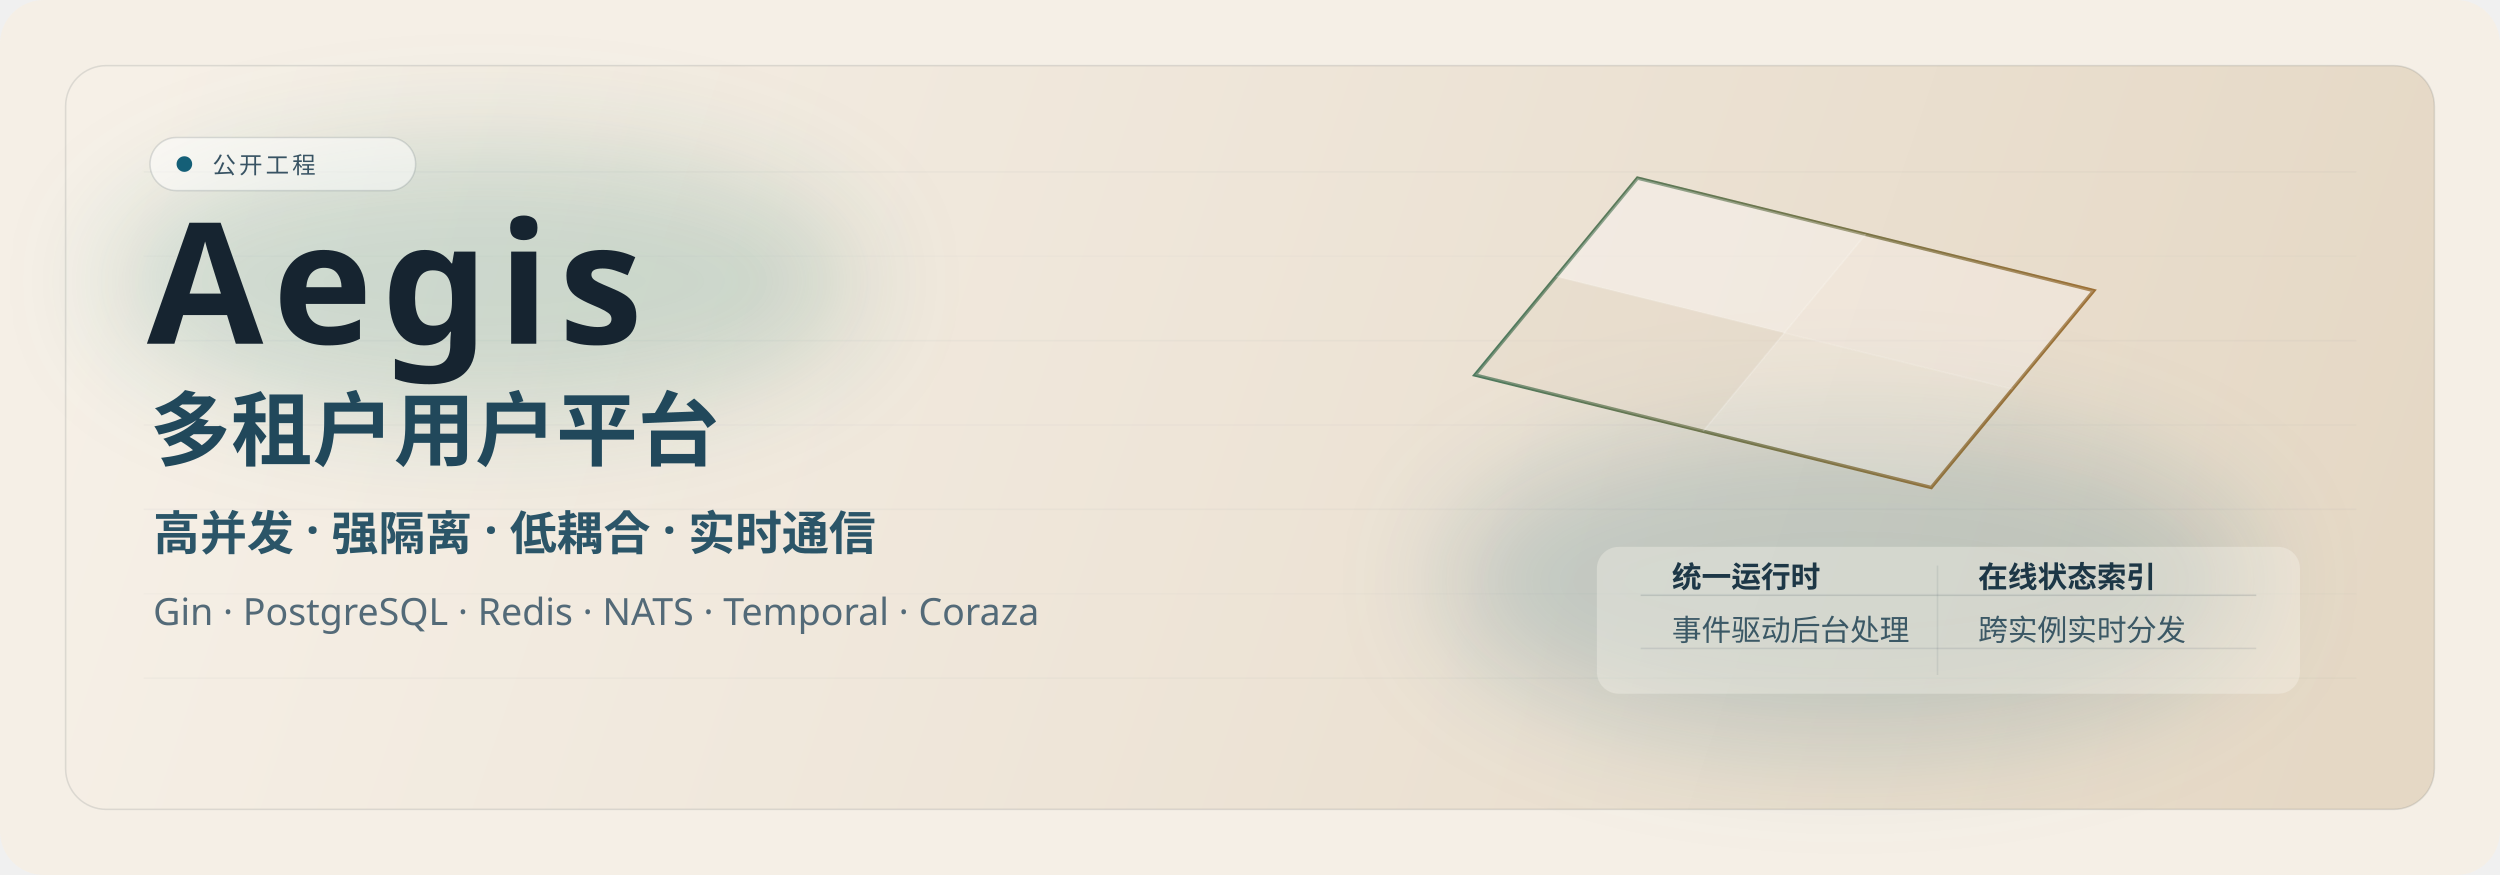
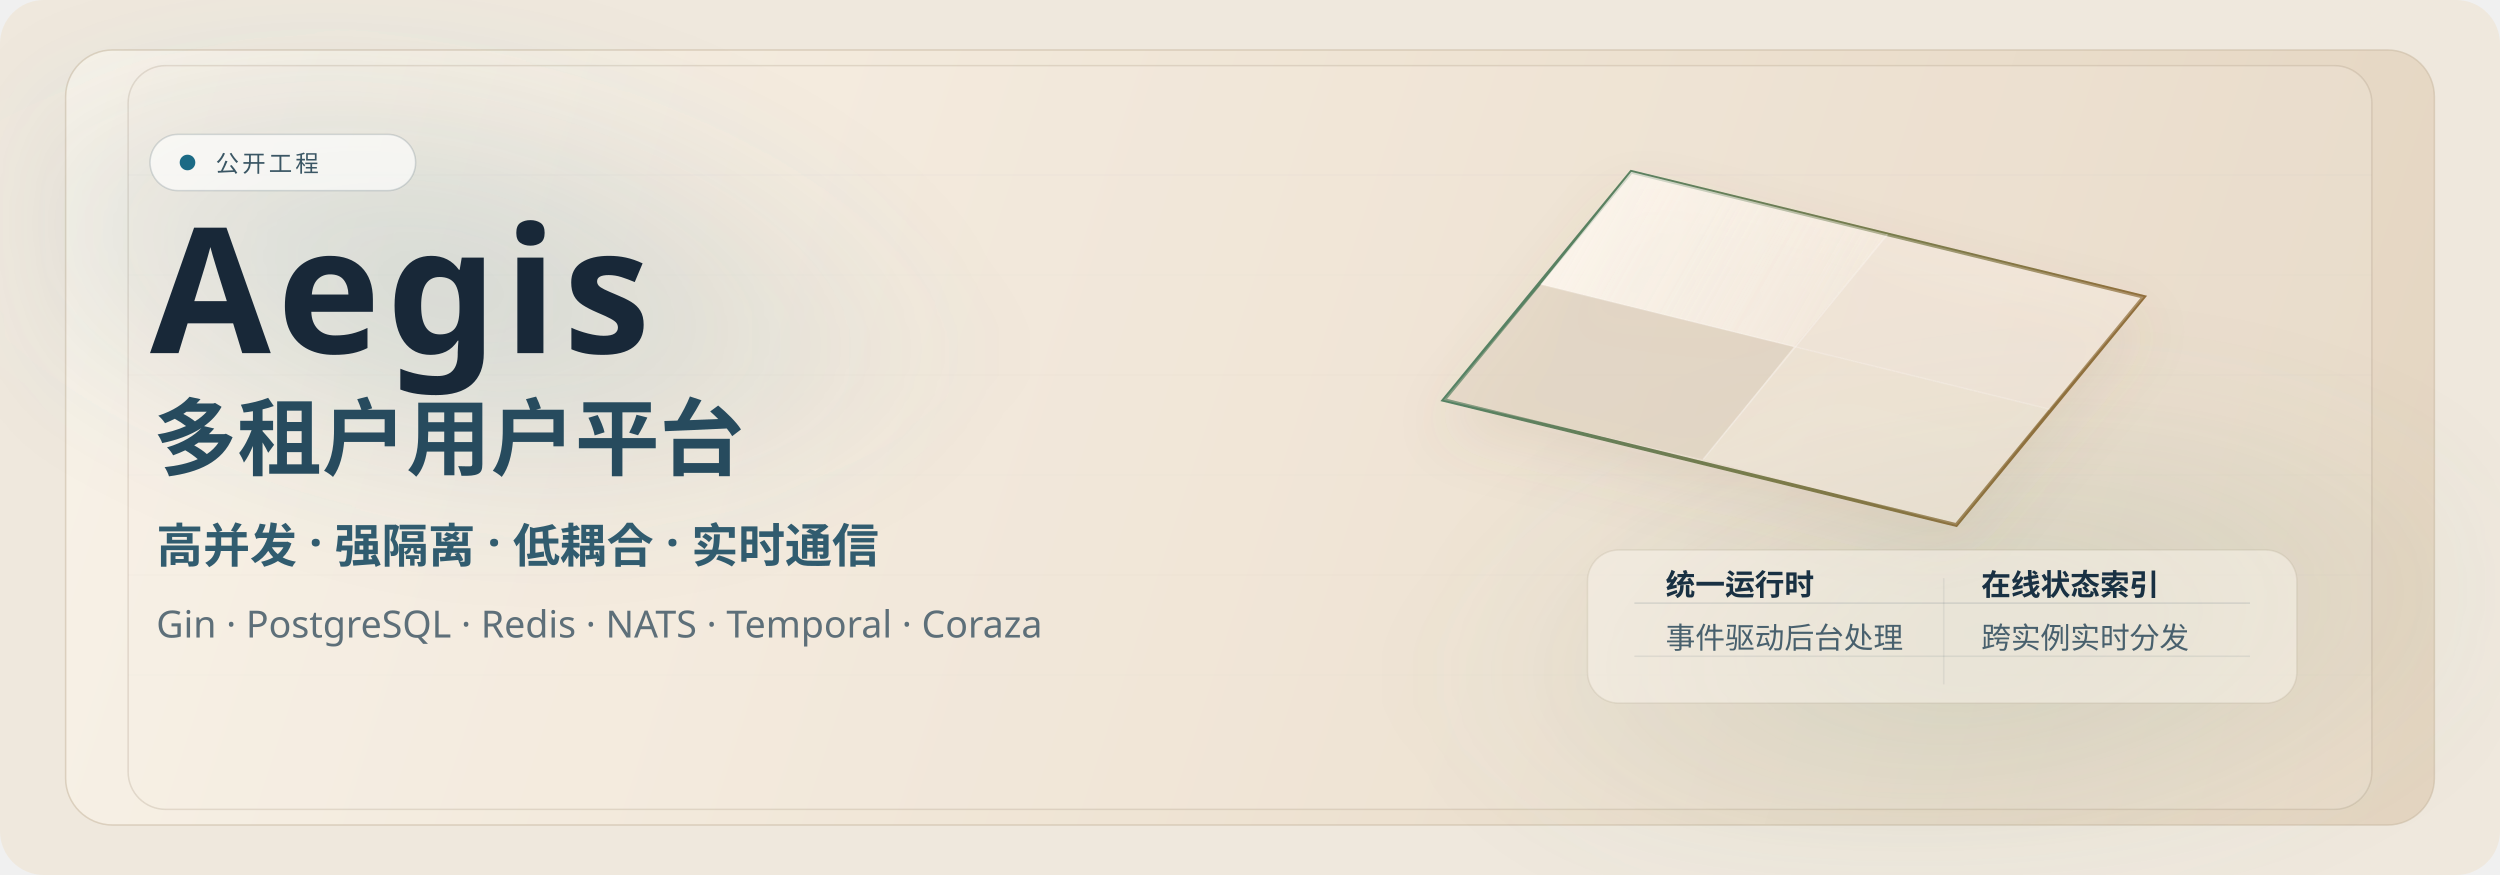
<svg xmlns="http://www.w3.org/2000/svg" width="1600" height="560" viewBox="0 0 1600 560" fill="none">
  <defs>
-     <linearGradient id="bg" x1="88" y1="44" x2="1486" y2="514" gradientUnits="userSpaceOnUse">
-       <stop stop-color="#F6F0E7" />
-       <stop offset="0.48" stop-color="#EEE5D8" />
-       <stop offset="1" stop-color="#E5D8C5" />
+     <linearGradient id="paper" x1="56" y1="38" x2="1542" y2="522" gradientUnits="userSpaceOnUse">
+       <stop stop-color="#F8F2E8" />
+       <stop offset="0.5" stop-color="#EFE4D4" />
+       <stop offset="1" stop-color="#E4D5C1" />
    </linearGradient>
-     <linearGradient id="accent" x1="150" y1="80" x2="1300" y2="460" gradientUnits="userSpaceOnUse">
-       <stop stop-color="#0F5B78" />
-       <stop offset="0.52" stop-color="#1F7A6D" />
-       <stop offset="1" stop-color="#A46A2A" />
+     <radialGradient id="washA" cx="0" cy="0" r="1" gradientUnits="userSpaceOnUse" gradientTransform="translate(282 182) rotate(12) scale(364 164)">
+       <stop stop-color="#5A8DA0" stop-opacity="0.22" />
+       <stop offset="1" stop-color="#5A8DA0" stop-opacity="0" />
+     </radialGradient>
+     <radialGradient id="washB" cx="0" cy="0" r="1" gradientUnits="userSpaceOnUse" gradientTransform="translate(1270 404) rotate(-7) scale(366 172)">
+       <stop stop-color="#7A9E84" stop-opacity="0.22" />
+       <stop offset="1" stop-color="#7A9E84" stop-opacity="0" />
+     </radialGradient>
+     <linearGradient id="accent" x1="970" y1="112" x2="1364" y2="334" gradientUnits="userSpaceOnUse">
+       <stop stop-color="#4F8368" />
+       <stop offset="0.55" stop-color="#7C7A49" />
+       <stop offset="1" stop-color="#9A6935" />
    </linearGradient>
-     <filter id="soft" x="-20%" y="-20%" width="140%" height="140%">
-       <feGaussianBlur stdDeviation="34" />
+     <linearGradient id="panelLight" x1="1008" y1="128" x2="1298" y2="292" gradientUnits="userSpaceOnUse">
+       <stop stop-color="#FFF9F1" stop-opacity="0.78" />
+       <stop offset="1" stop-color="#FFF9F1" stop-opacity="0.1" />
+     </linearGradient>
+     <filter id="soft" x="-24%" y="-24%" width="150%" height="150%">
+       <feGaussianBlur stdDeviation="32" />
+     </filter>
+     <filter id="shadow" x="-20%" y="-20%" width="150%" height="150%">
+       <feDropShadow dx="0" dy="18" stdDeviation="18" flood-color="#7D6951" flood-opacity="0.16" />
    </filter>
  </defs>
-   <rect width="1600" height="560" rx="28" fill="#F5EFE6" />
-   <rect x="42" y="42" width="1516" height="476" rx="26" fill="url(#bg)" stroke="#1B2D3A" stroke-opacity="0.12" />
-   <g opacity="0.22">
-     <path d="M92 110H1508" stroke="#173040" stroke-opacity="0.14" />
-     <path d="M92 164H1508" stroke="#173040" stroke-opacity="0.08" />
-     <path d="M92 218H1508" stroke="#173040" stroke-opacity="0.12" />
-     <path d="M92 272H1508" stroke="#173040" stroke-opacity="0.08" />
-     <path d="M92 326H1508" stroke="#173040" stroke-opacity="0.12" />
-     <path d="M92 380H1508" stroke="#173040" stroke-opacity="0.08" />
-     <path d="M92 434H1508" stroke="#173040" stroke-opacity="0.12" />
+   <rect width="1600" height="560" rx="28" fill="#EFE8DD" />
+   <rect x="42" y="32" width="1516" height="496" rx="30" fill="url(#paper)" stroke="#CAB9A2" stroke-opacity="0.56" />
+   <rect x="82" y="42" width="1436" height="476" rx="24" fill="#F5EEE4" fill-opacity="0.22" stroke="#96876E" stroke-opacity="0.22" />
+   <g opacity="0.18">
+     <path d="M82 112H1518" stroke="#355161" stroke-opacity="0.12" />
+     <path d="M82 176H1518" stroke="#355161" stroke-opacity="0.06" />
+     <path d="M82 240H1518" stroke="#355161" stroke-opacity="0.08" />
+     <path d="M82 304H1518" stroke="#355161" stroke-opacity="0.06" />
+     <path d="M82 368H1518" stroke="#355161" stroke-opacity="0.08" />
+     <path d="M82 432H1518" stroke="#355161" stroke-opacity="0.06" />
  </g>
-   <g filter="url(#soft)" opacity="0.18">
-     <ellipse cx="310" cy="180" rx="240" ry="88" fill="#1F7A6D" />
-     <ellipse cx="1184" cy="372" rx="260" ry="104" fill="#0F5B78" />
+   <g filter="url(#soft)">
+     <ellipse cx="282" cy="182" rx="364" ry="164" fill="url(#washA)" />
+     <ellipse cx="1270" cy="404" rx="366" ry="172" fill="url(#washB)" />
  </g>
  <g>
-     <rect x="96" y="88" width="170" height="34" rx="17" fill="#FFFFFF" fill-opacity="0.5" stroke="#173040" stroke-opacity="0.14" />
-     <circle cx="118" cy="105" r="5" fill="#145F77" />
-     <text x="136" y="111" fill="#385363" font-family="'Microsoft YaHei UI', 'PingFang SC', sans-serif" font-size="15" letter-spacing="2">公开工程</text>
+     <rect x="96" y="86" width="170" height="36" rx="18" fill="#FFFFFF" fill-opacity="0.64" stroke="#355161" stroke-opacity="0.18" />
+     <circle cx="120" cy="104" r="5" fill="#1B6A85" />
+     <text x="138" y="110" fill="#3A5664" font-family="'Microsoft YaHei UI', 'PingFang SC', sans-serif" font-size="15" letter-spacing="2">公开工程</text>
  </g>
  <g>
-     <text x="94" y="220" fill="#162430" font-family="'Microsoft YaHei UI', 'PingFang SC', sans-serif" font-size="108" font-weight="700" letter-spacing="6">Aegis</text>
-     <text x="96" y="294" fill="#21485B" font-family="'Microsoft YaHei UI', 'PingFang SC', sans-serif" font-size="52" font-weight="700">多租户用户平台</text>
-     <text x="98" y="352" fill="#2B5568" font-family="'Microsoft YaHei UI', 'PingFang SC', sans-serif" font-size="30" font-weight="600">高并发 · 强隔离 · 低耦合 · 实时通信</text>
-     <text x="98" y="400" fill="#536A78" font-family="'Microsoft YaHei UI', 'PingFang SC', sans-serif" font-size="24">Gin · PostgreSQL · Redis · NATS · Temporal · Coraza</text>
+     <text x="96" y="226" fill="#182838" font-family="'Microsoft YaHei UI', 'PingFang SC', sans-serif" font-size="112" font-weight="700" letter-spacing="4">Aegis</text>
+     <text x="98" y="300" fill="#274B5E" font-family="'Microsoft YaHei UI', 'PingFang SC', sans-serif" font-size="54" font-weight="700">多租户用户平台</text>
+     <text x="100" y="360" fill="#315C6F" font-family="'Microsoft YaHei UI', 'PingFang SC', sans-serif" font-size="30" font-weight="600">高并发 · 强隔离 · 低耦合 · 实时通信</text>
+     <text x="100" y="408" fill="#5D6F79" font-family="'Microsoft YaHei UI', 'PingFang SC', sans-serif" font-size="24">Gin · PostgreSQL · Redis · NATS · Temporal · Coraza</text>
  </g>
-   <g opacity="0.96">
-     <path d="M1048 114L1340 186L1236 312L944 240L1048 114Z" fill="#F2E8D8" fill-opacity="0.24" stroke="url(#accent)" stroke-width="2.2" />
-     <path d="M1048 114L1194 150L1142 213L996 177L1048 114Z" fill="#FFFFFF" fill-opacity="0.3" />
-     <path d="M1194 150L1340 186L1288 249L1142 213L1194 150Z" fill="#FFFFFF" fill-opacity="0.18" />
-     <path d="M996 177L1142 213L1090 276L944 240L996 177Z" fill="#D8CCBA" fill-opacity="0.28" />
-     <path d="M1142 213L1288 249L1236 312L1090 276L1142 213Z" fill="#FFFFFF" fill-opacity="0.12" />
-     <path d="M1194 150L1090 276" stroke="#FFFFFF" stroke-opacity="0.2" />
-     <path d="M996 177L1288 249" stroke="#FFFFFF" stroke-opacity="0.14" />
-     <rect x="1022" y="350" width="450" height="94" rx="14" fill="#F8F4EC" fill-opacity="0.36" />
-     <path d="M1050 381H1444" stroke="#173040" stroke-opacity="0.14" />
-     <path d="M1050 415H1444" stroke="#173040" stroke-opacity="0.1" />
-     <path d="M1240 362V432" stroke="#173040" stroke-opacity="0.08" />
-     <text x="1070" y="376" fill="#163142" font-family="'Microsoft YaHei UI', 'PingFang SC', sans-serif" font-size="19" font-weight="600">统一运行时</text>
-     <text x="1266" y="376" fill="#163142" font-family="'Microsoft YaHei UI', 'PingFang SC', sans-serif" font-size="19" font-weight="600">在线状态索引</text>
-     <text x="1070" y="410" fill="#355362" font-family="'Microsoft YaHei UI', 'PingFang SC', sans-serif" font-size="19">事件驱动后台处理</text>
-     <text x="1266" y="410" fill="#355362" font-family="'Microsoft YaHei UI', 'PingFang SC', sans-serif" font-size="19">跨实例实时分发</text>
+   <g filter="url(#shadow)">
+     <path d="M1044 110L1372 190L1252 336L924 256L1044 110Z" fill="#F0E5D4" fill-opacity="0.4" stroke="url(#accent)" stroke-width="2.4" />
+     <path d="M1044 110L1208 150L1148 222L986 182L1044 110Z" fill="url(#panelLight)" />
+     <path d="M1208 150L1372 190L1312 262L1148 222L1208 150Z" fill="#FFF8EF" fill-opacity="0.24" />
+     <path d="M986 182L1148 222L1090 294L924 256L986 182Z" fill="#D7C9B5" fill-opacity="0.34" />
+     <path d="M1148 222L1312 262L1252 336L1090 294L1148 222Z" fill="#FFF7EA" fill-opacity="0.16" />
+     <path d="M1208 150L1090 294" stroke="#FFFFFF" stroke-opacity="0.28" />
+     <path d="M986 182L1312 262" stroke="#FFFFFF" stroke-opacity="0.18" />
+   </g>
+   <g>
+     <rect x="1016" y="352" width="454" height="98" rx="20" fill="#F8F2E9" fill-opacity="0.54" stroke="#A5977E" stroke-opacity="0.18" />
+     <path d="M1046 386H1440" stroke="#355161" stroke-opacity="0.14" />
+     <path d="M1046 420H1440" stroke="#355161" stroke-opacity="0.1" />
+     <path d="M1244 370V438" stroke="#355161" stroke-opacity="0.08" />
+     <text x="1066" y="381" fill="#193143" font-family="'Microsoft YaHei UI', 'PingFang SC', sans-serif" font-size="19" font-weight="600">统一运行时</text>
+     <text x="1268" y="381" fill="#193143" font-family="'Microsoft YaHei UI', 'PingFang SC', sans-serif" font-size="19" font-weight="600">在线状态索引</text>
+     <text x="1066" y="415" fill="#48606D" font-family="'Microsoft YaHei UI', 'PingFang SC', sans-serif" font-size="19">事件驱动后台处理</text>
+     <text x="1268" y="415" fill="#48606D" font-family="'Microsoft YaHei UI', 'PingFang SC', sans-serif" font-size="19">跨实例实时分发</text>
  </g>
</svg>
